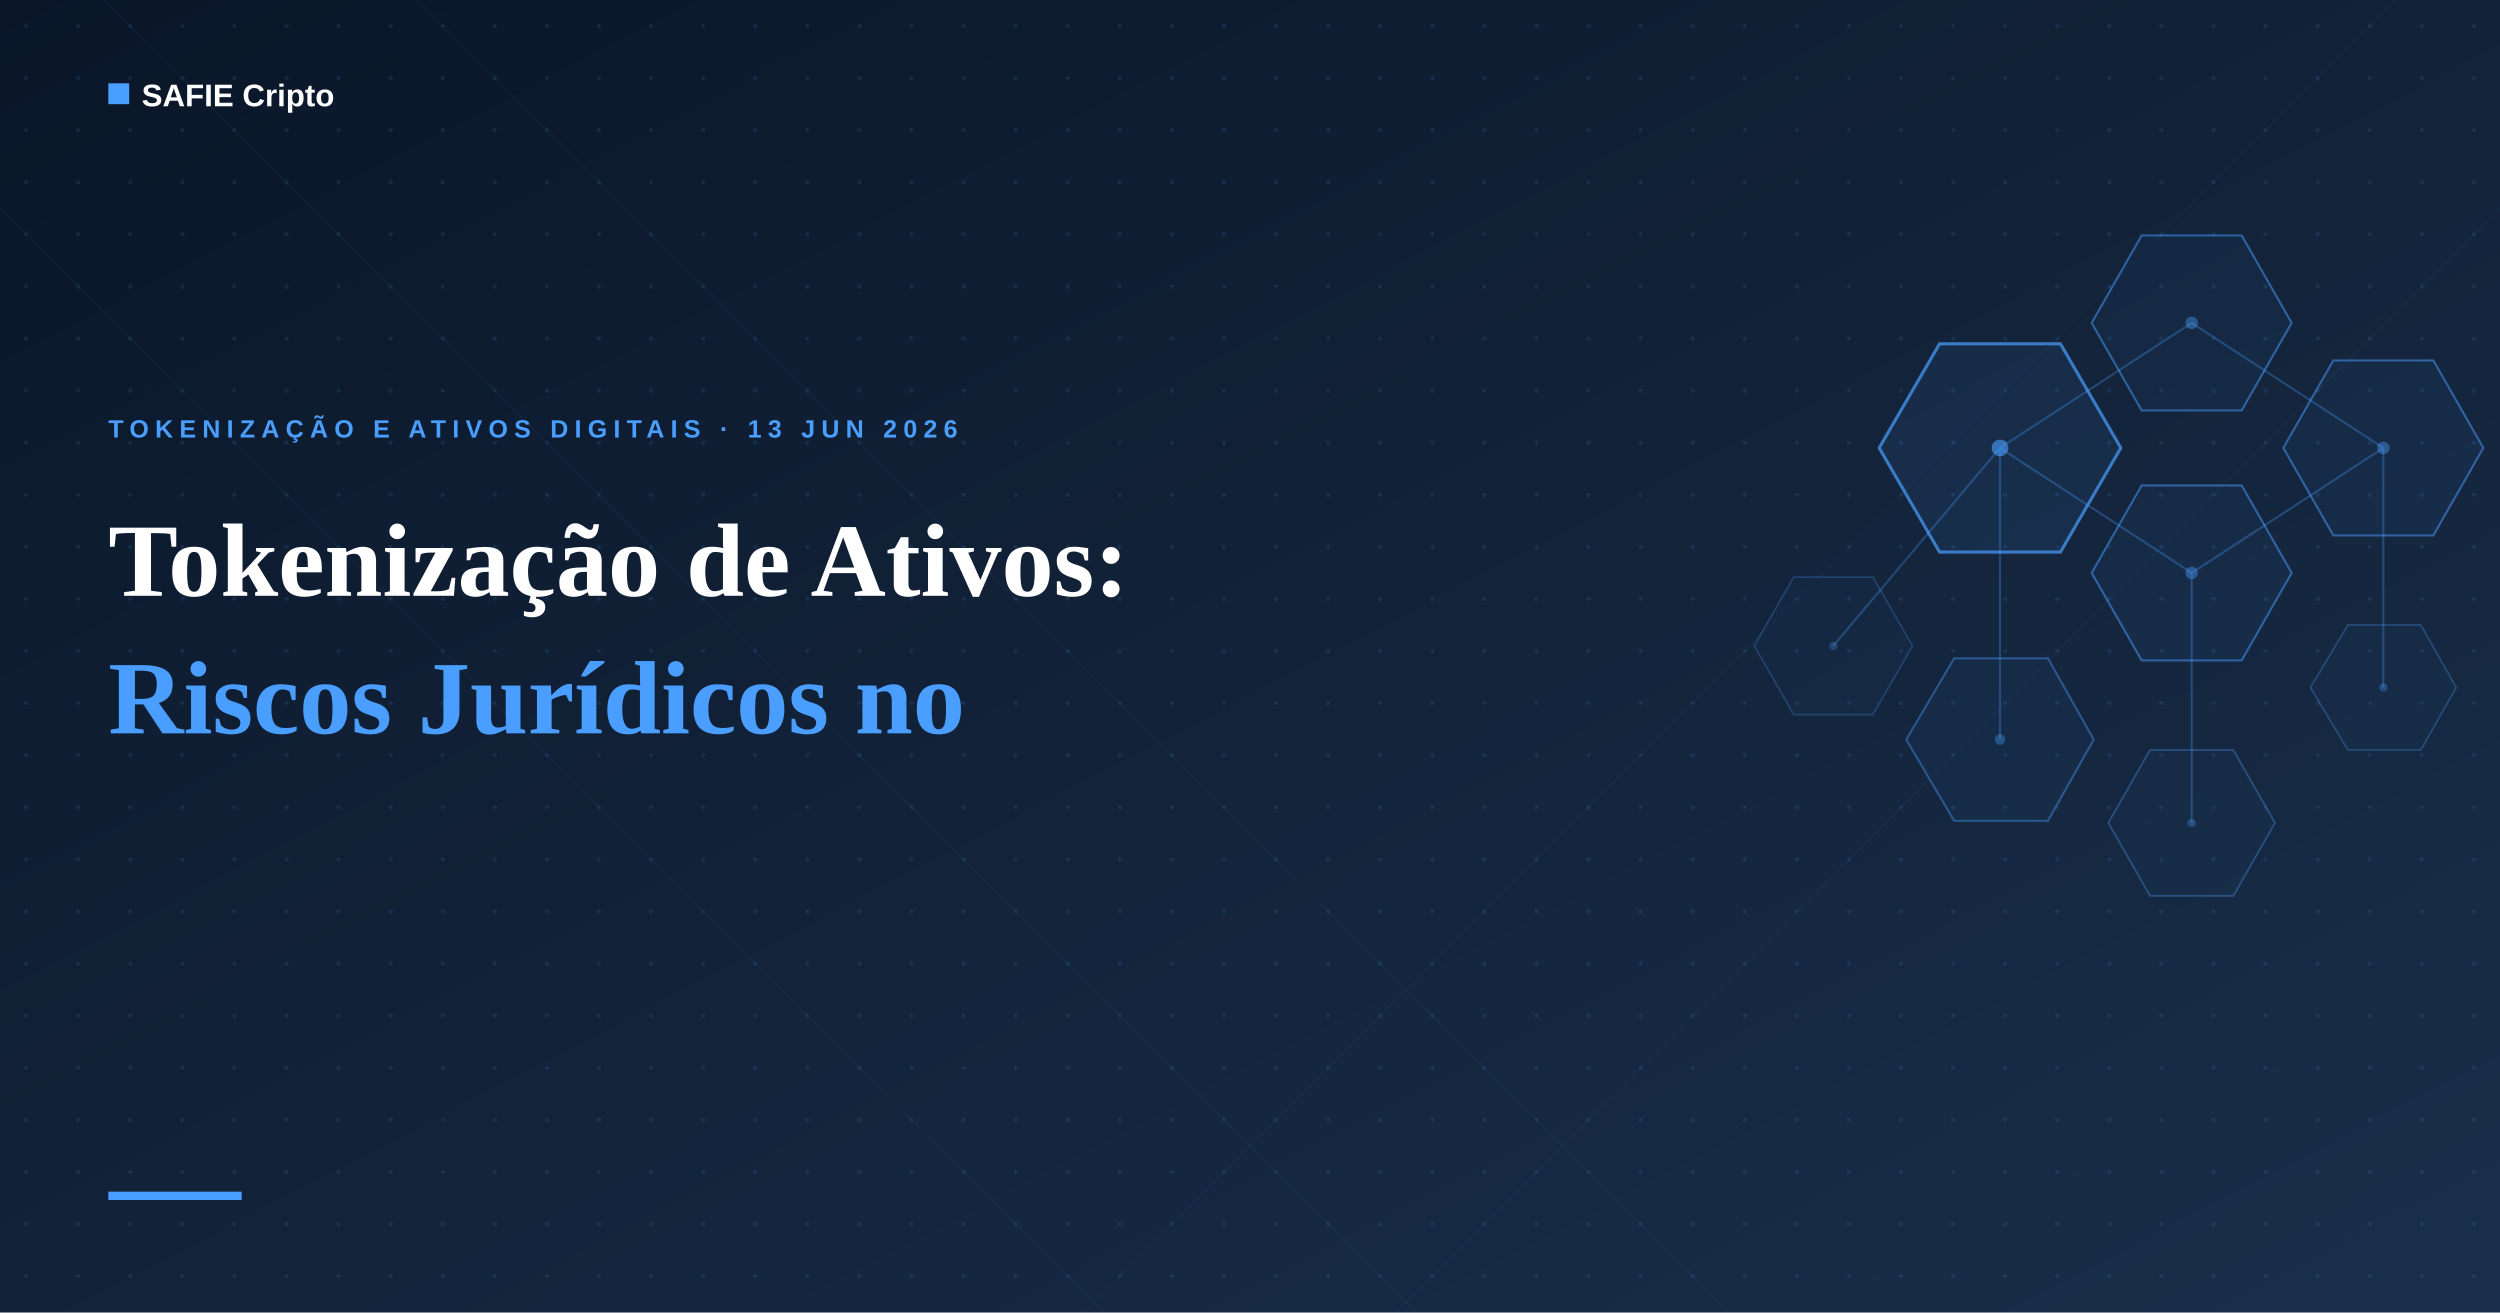
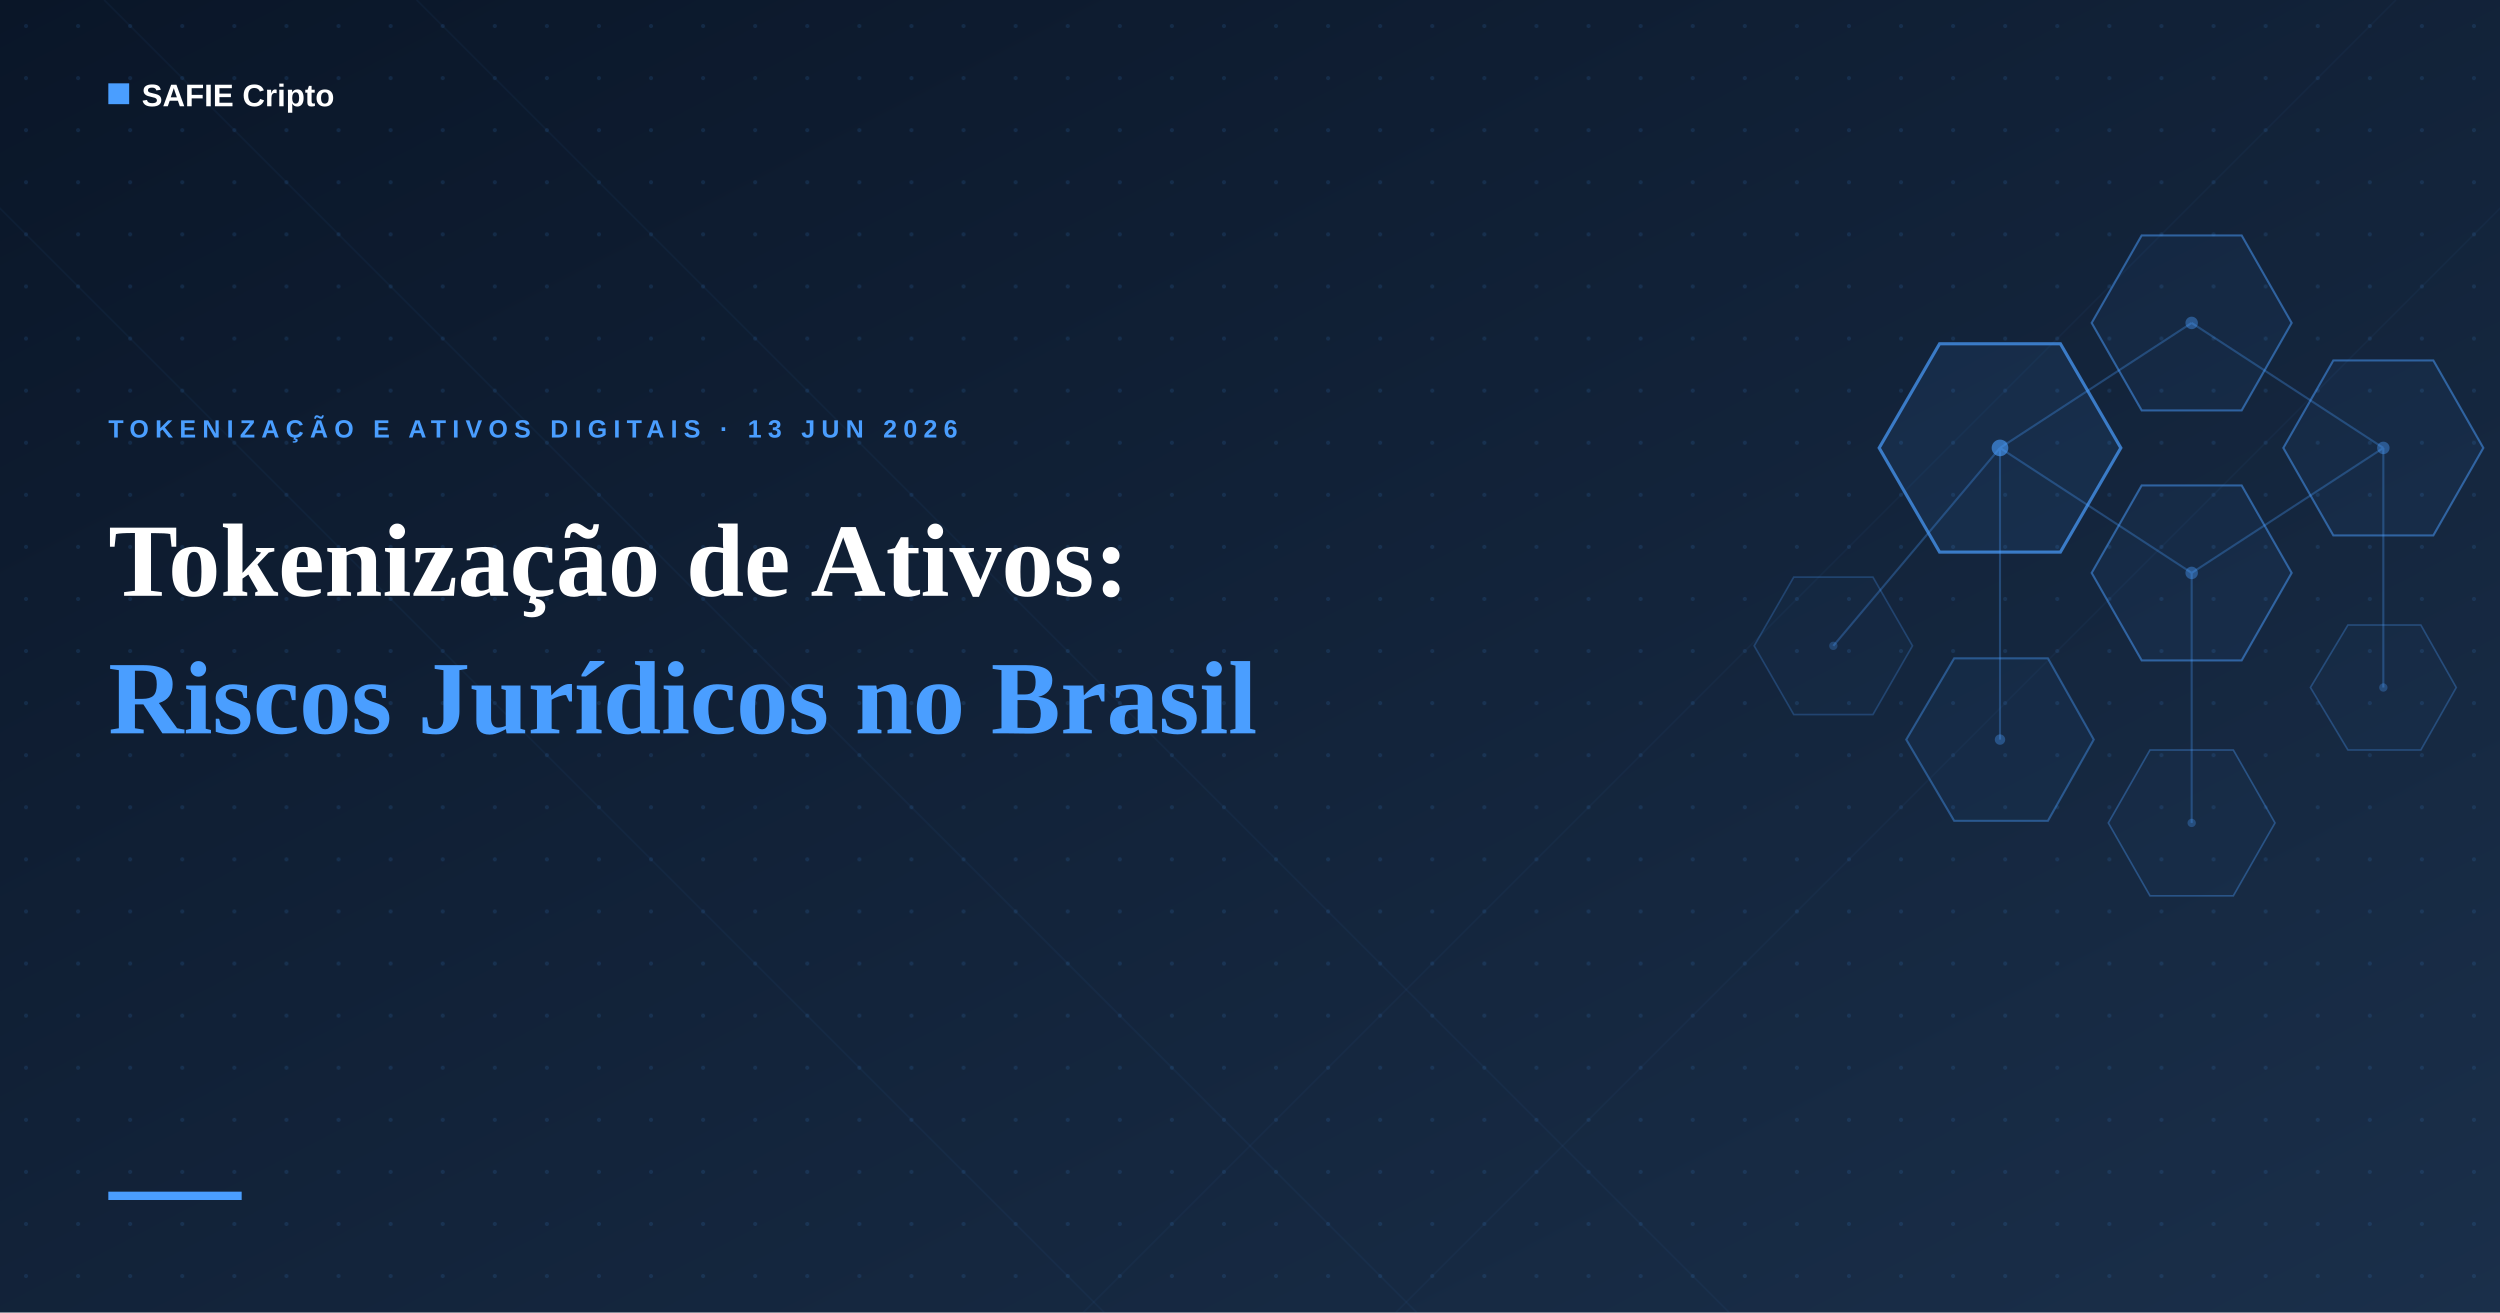
<svg xmlns="http://www.w3.org/2000/svg" viewBox="0 0 1200 630" width="1200" height="630">
  <defs>
    <linearGradient id="bg-grad" x1="0%" y1="0%" x2="100%" y2="100%">
      <stop offset="0%" stop-color="#0a1628" />
      <stop offset="100%" stop-color="#1a2f4a" />
    </linearGradient>
    <pattern id="dots" x="0" y="0" width="25" height="25" patternUnits="userSpaceOnUse">
      <circle cx="12.5" cy="12.5" r="1" fill="#4a9eff" fill-opacity="0.12" />
    </pattern>
  </defs>
  <rect width="1200" height="630" fill="url(#bg-grad)" />
  <rect width="1200" height="630" fill="url(#dots)" />
  <line x1="-100" y1="0" x2="530" y2="630" stroke="#4a9eff" stroke-width="0.8" opacity="0.05" />
  <line x1="50" y1="0" x2="680" y2="630" stroke="#4a9eff" stroke-width="0.8" opacity="0.05" />
  <line x1="200" y1="0" x2="830" y2="630" stroke="#4a9eff" stroke-width="0.8" opacity="0.05" />
  <line x1="1300" y1="0" x2="670" y2="630" stroke="#4a9eff" stroke-width="0.8" opacity="0.04" />
  <line x1="1150" y1="0" x2="520" y2="630" stroke="#4a9eff" stroke-width="0.8" opacity="0.04" />
  <g stroke="#4a9eff" stroke-width="1" opacity="0.3" fill="none">
    <line x1="960" y1="215" x2="1052" y2="155" />
    <line x1="960" y1="215" x2="1052" y2="275" />
    <line x1="1052" y1="155" x2="1144" y2="215" />
    <line x1="1052" y1="275" x2="1144" y2="215" />
    <line x1="960" y1="215" x2="960" y2="355" />
    <line x1="1052" y1="275" x2="1052" y2="395" />
    <line x1="1144" y1="215" x2="1144" y2="330" />
    <line x1="960" y1="215" x2="880" y2="310" />
  </g>
  <polygon points="1018,215 989,265 931,265 902,215 931,165 989,165" fill="#4a9eff" fill-opacity="0.08" stroke="#4a9eff" stroke-width="1.5" stroke-opacity="0.7" />
  <polygon points="1100,155 1076,197 1028,197 1004,155 1028,113 1076,113" fill="#4a9eff" fill-opacity="0.05" stroke="#4a9eff" stroke-width="1" stroke-opacity="0.5" />
  <polygon points="1100,275 1076,317 1028,317 1004,275 1028,233 1076,233" fill="#4a9eff" fill-opacity="0.05" stroke="#4a9eff" stroke-width="1" stroke-opacity="0.5" />
  <polygon points="1192,215 1168,257 1120,257 1096,215 1120,173 1168,173" fill="#4a9eff" fill-opacity="0.05" stroke="#4a9eff" stroke-width="1" stroke-opacity="0.5" />
  <polygon points="1005,355 983,394 938,394 915,355 938,316 983,316" fill="#4a9eff" fill-opacity="0.04" stroke="#4a9eff" stroke-width="1" stroke-opacity="0.4" />
  <polygon points="1092,395 1072,430 1032,430 1012,395 1032,360 1072,360" fill="#4a9eff" fill-opacity="0.03" stroke="#4a9eff" stroke-width="0.8" stroke-opacity="0.35" />
  <polygon points="1179,330 1162,360 1127,360 1109,330 1127,300 1162,300" fill="#4a9eff" fill-opacity="0.03" stroke="#4a9eff" stroke-width="0.8" stroke-opacity="0.3" />
  <polygon points="918,310 899,343 861,343 842,310 861,277 899,277" fill="#4a9eff" fill-opacity="0.03" stroke="#4a9eff" stroke-width="0.8" stroke-opacity="0.25" />
  <circle cx="960" cy="215" r="4" fill="#4a9eff" opacity="0.6" />
  <circle cx="1052" cy="155" r="3" fill="#4a9eff" opacity="0.4" />
  <circle cx="1052" cy="275" r="3" fill="#4a9eff" opacity="0.4" />
  <circle cx="1144" cy="215" r="3" fill="#4a9eff" opacity="0.4" />
  <circle cx="960" cy="355" r="2.5" fill="#4a9eff" opacity="0.35" />
  <circle cx="1052" cy="395" r="2" fill="#4a9eff" opacity="0.3" />
  <circle cx="1144" cy="330" r="2" fill="#4a9eff" opacity="0.3" />
  <circle cx="880" cy="310" r="2" fill="#4a9eff" opacity="0.25" />
  <rect x="52" y="40" width="10" height="10" fill="#4a9eff" />
  <text x="68" y="51" fill="#ffffff" font-family="'DM Sans', Arial, sans-serif" font-size="15" font-weight="600">SAFIE Cripto</text>
  <text x="52" y="210" fill="#4a9eff" font-family="'DM Sans', Arial, sans-serif" font-size="12" font-weight="600" letter-spacing="3">TOKENIZAÇÃO E ATIVOS DIGITAIS · 13 JUN 2026</text>
  <text x="52" y="286" fill="#ffffff" font-family="Georgia, 'Times New Roman', serif" font-size="50" font-weight="700">Tokenização de Ativos:</text>
-   <text x="52" y="352" fill="#4a9eff" font-family="Georgia, 'Times New Roman', serif" font-size="50" font-weight="700">Riscos Jurídicos no</text>
+   <text x="52" y="352" fill="#4a9eff" font-family="Georgia, 'Times New Roman', serif" font-size="50" font-weight="700">Riscos Jurídicos no Brasil</text>
  <text x="52" y="418" fill="#4a9eff" font-family="Georgia, 'Times New Roman', serif" font-size="50" font-weight="700" />
  <rect x="52" y="572" width="64" height="4" fill="#4a9eff" />
</svg>
